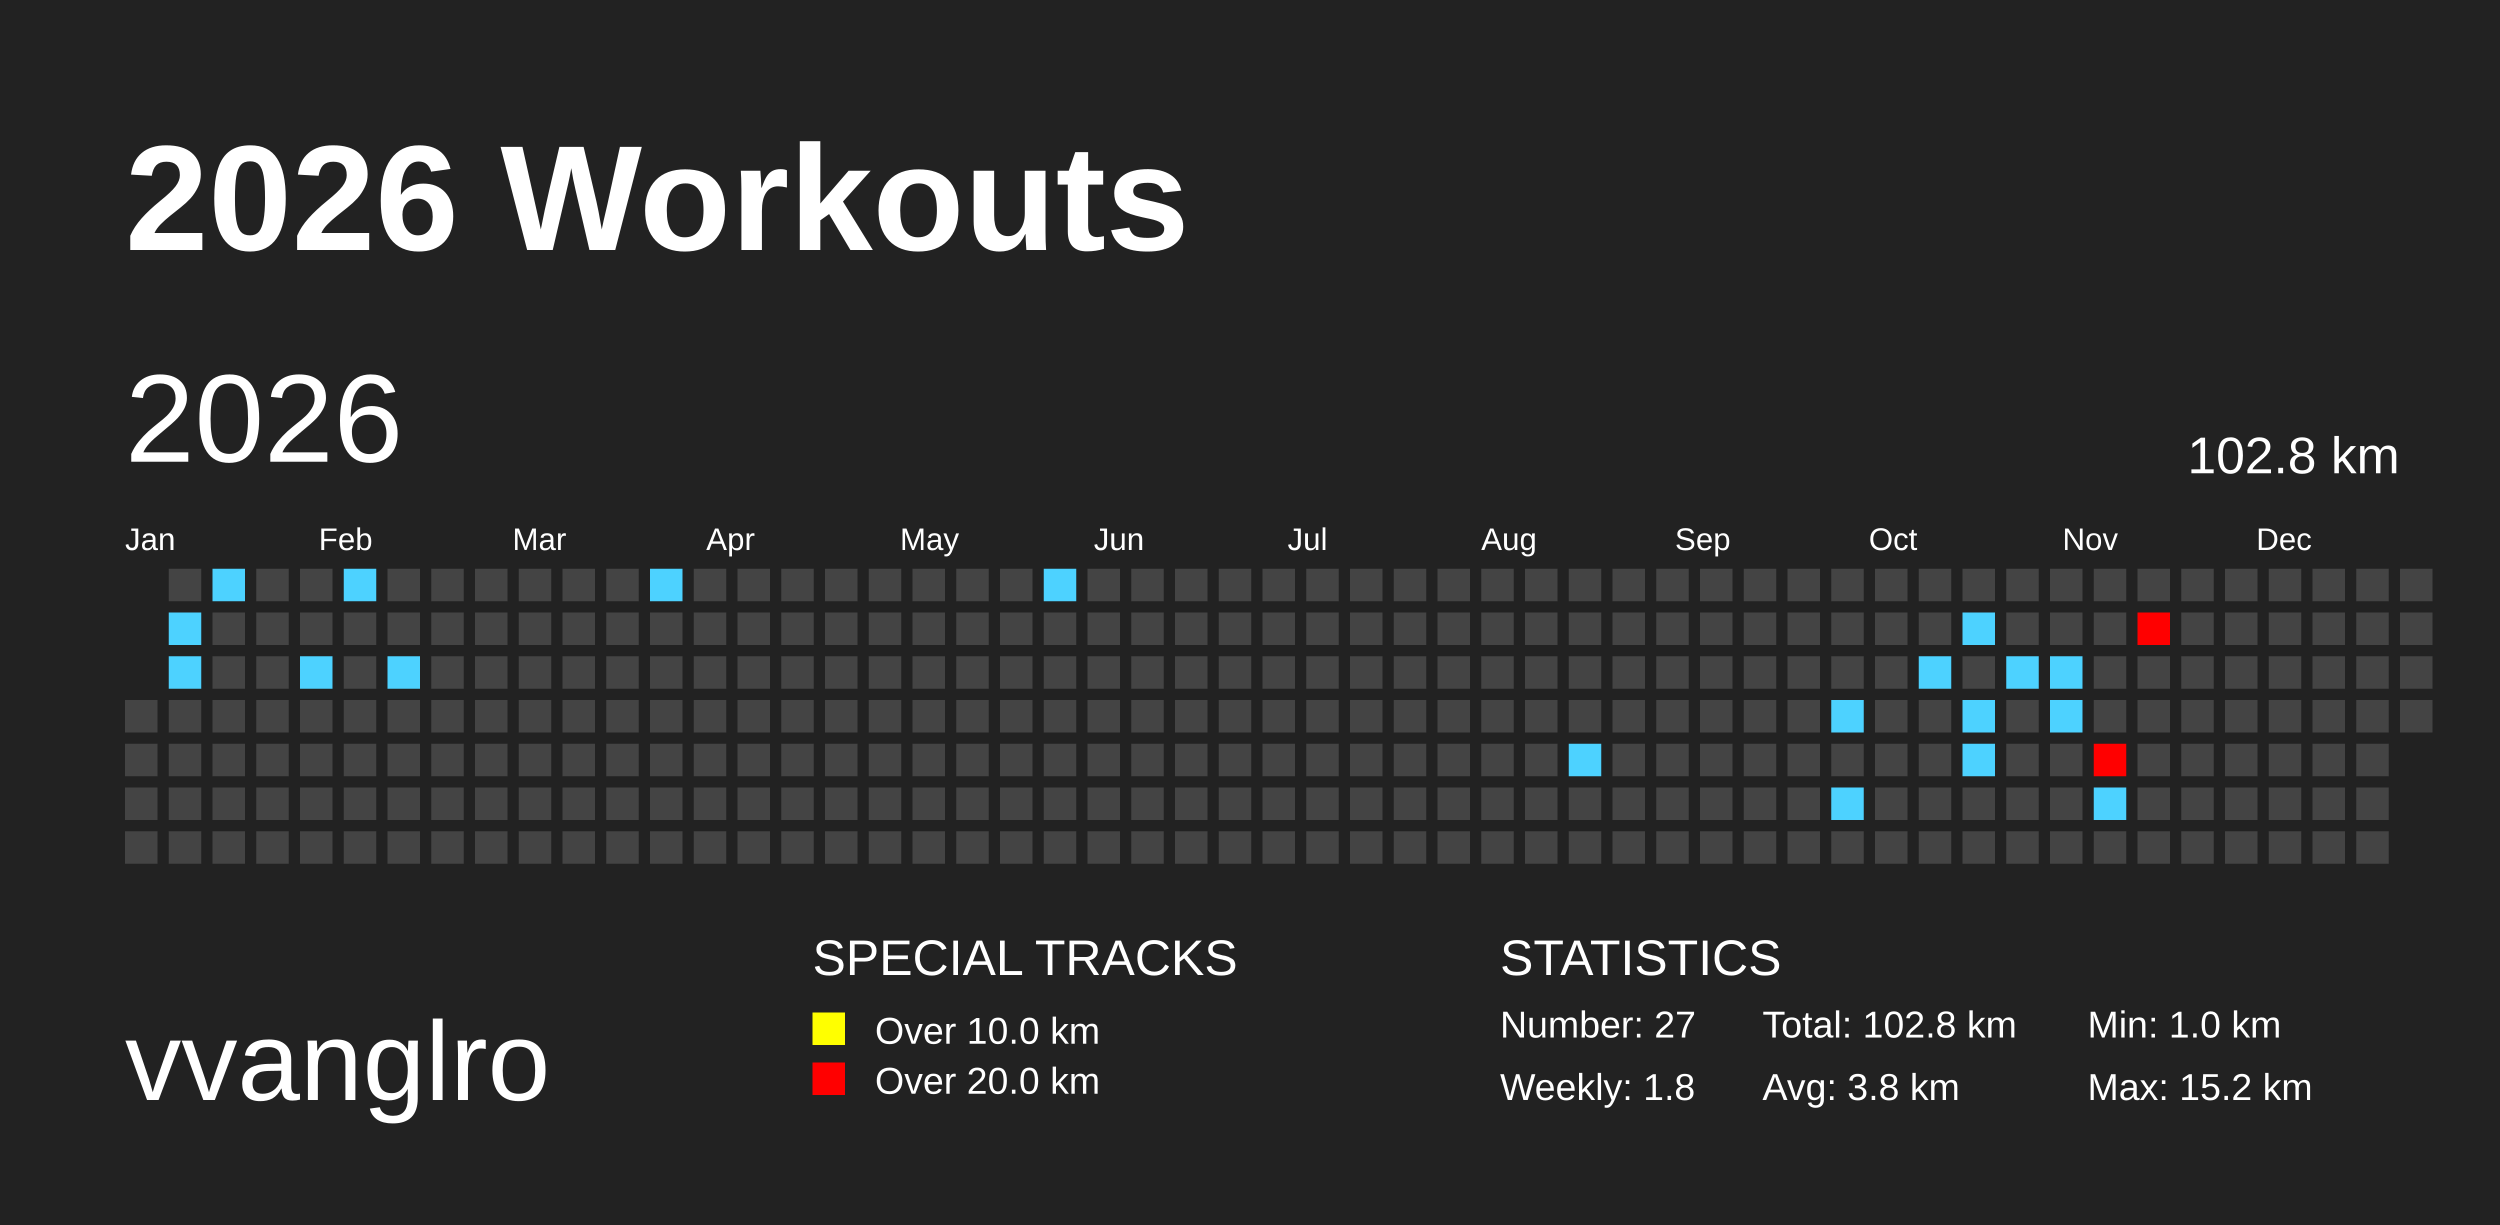
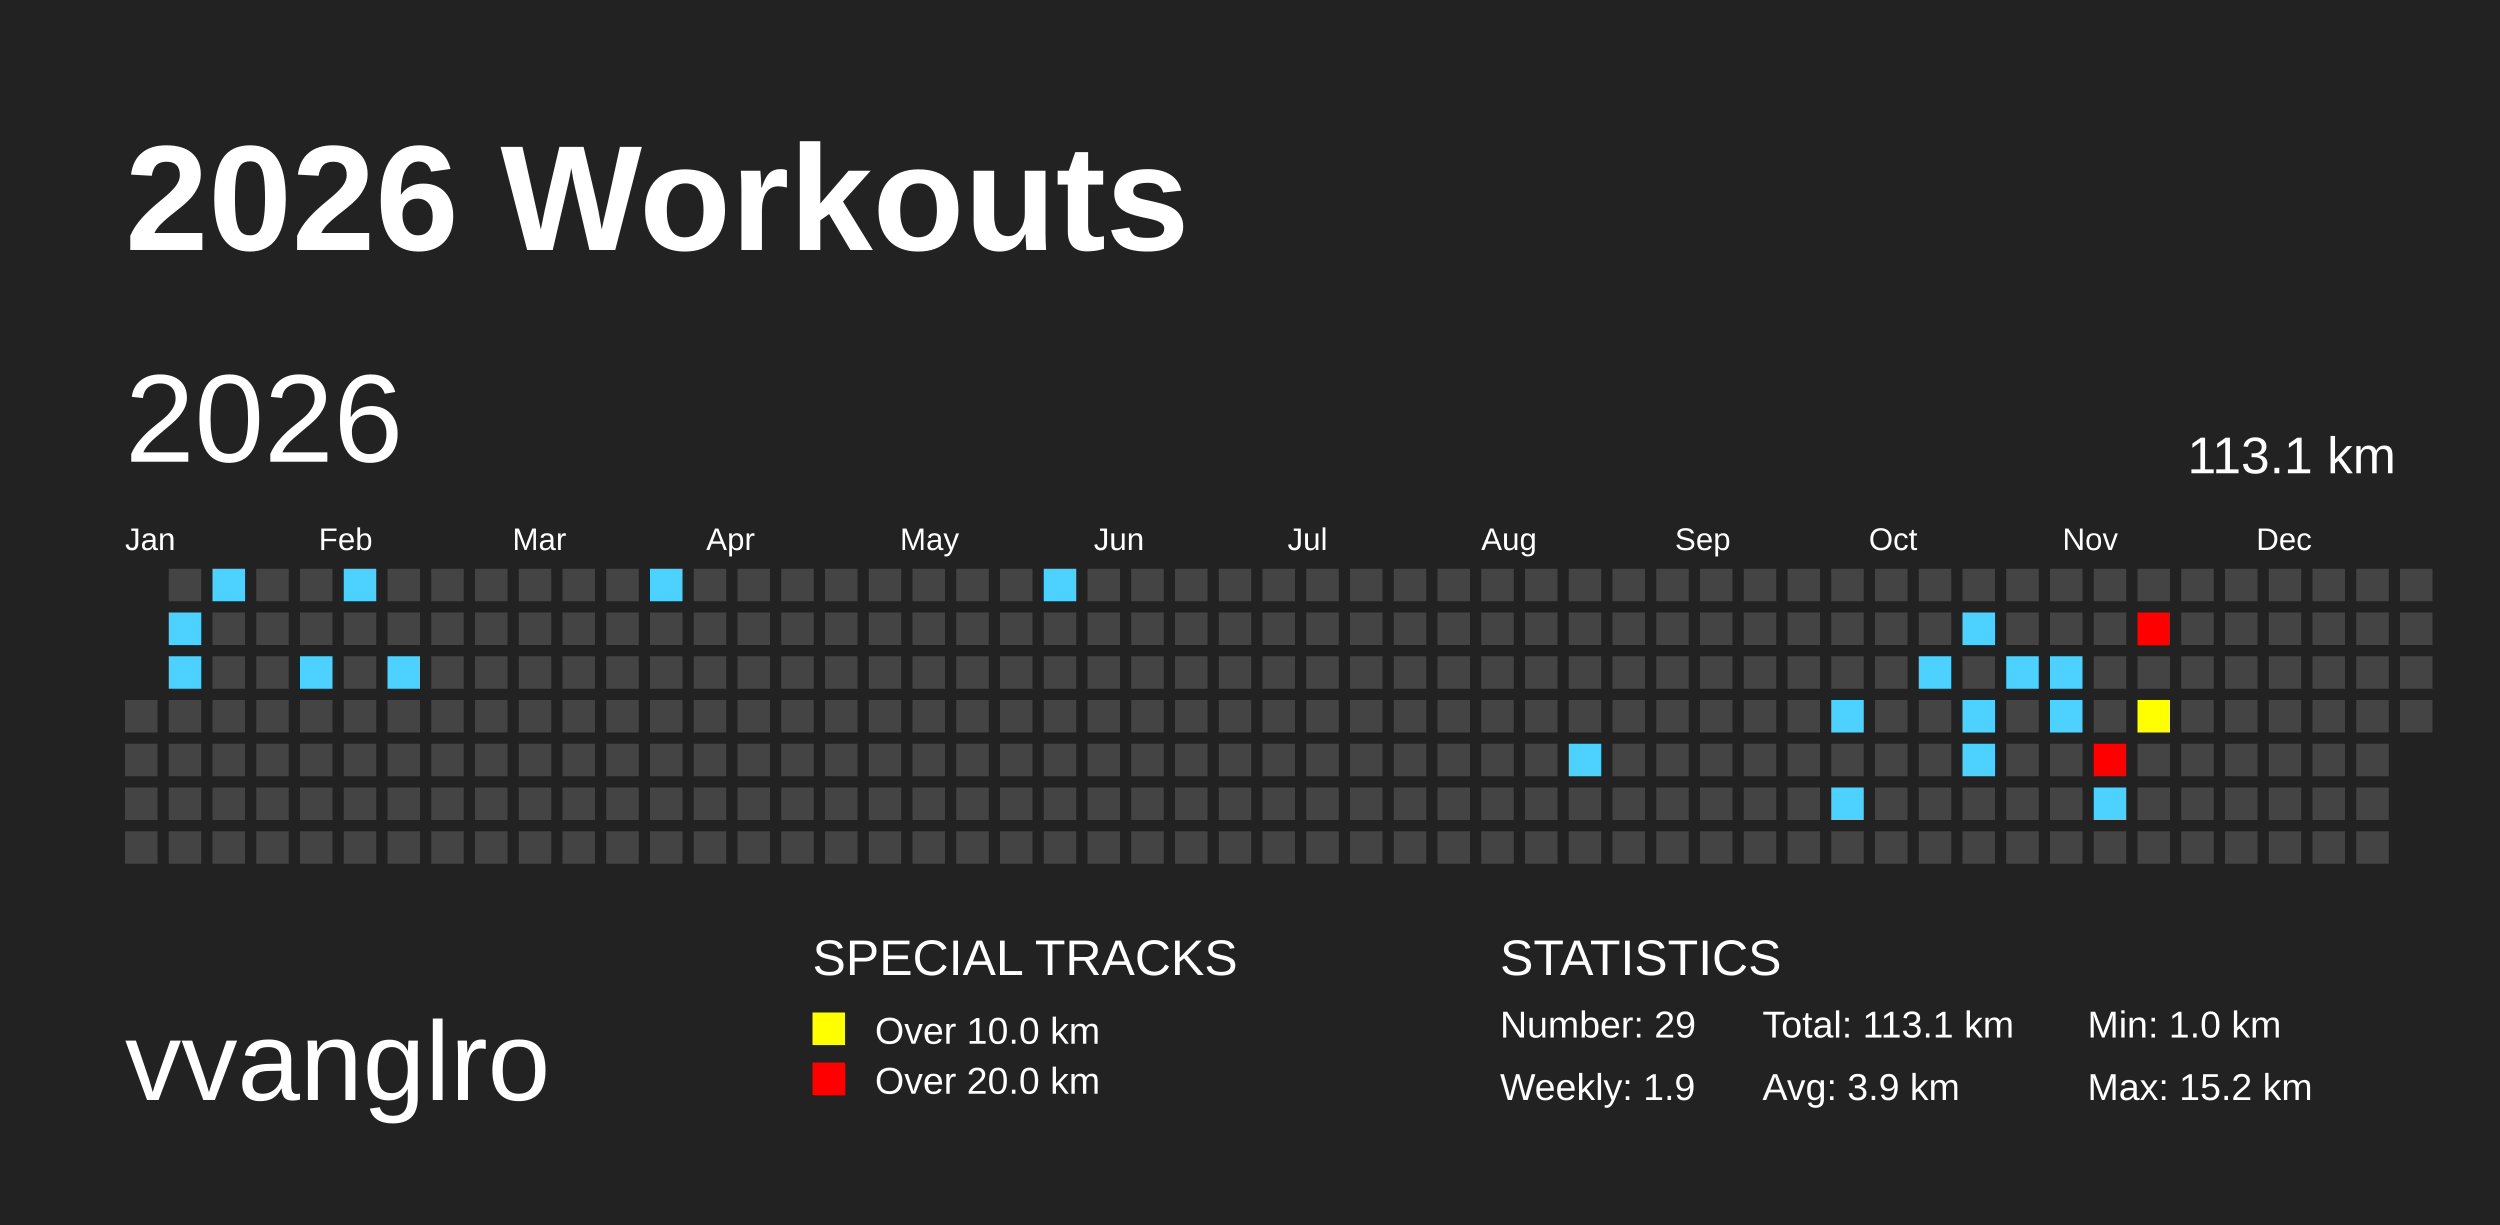
<svg xmlns="http://www.w3.org/2000/svg" baseProfile="full" height="98mm" version="1.1" viewBox="0,0,200,98" width="200mm">
  <defs>
    <pattern height="2" id="indoor-stripe" patternUnits="userSpaceOnUse" width="2">
      <line stroke="white" stroke-opacity="0.45" stroke-width="0.5" x1="0" x2="2" y1="2" y2="0" />
    </pattern>
  </defs>
  <rect fill="#222222" height="98" width="200" x="0" y="0" />
  <text fill="#FFFFFF" style="font-size:12px; font-family:Arial; font-weight:bold;" x="10" y="20">2026 Workouts</text>
  <text fill="#FFFFFF" style="font-size:9px; font-family:Arial" x="10" y="88">vvanglro</text>
  <text fill="#FFFFFF" style="font-size:4px; font-family:Arial" x="65" y="78">SPECIAL TRACKS</text>
  <rect fill="yellow" height="2.6" width="2.6" x="65" y="81" />
  <text fill="#FFFFFF" style="font-size:3px; font-family:Arial" x="70" y="83.5">Over 10.0 km</text>
  <rect fill="red" height="2.6" width="2.6" x="65" y="85" />
  <text fill="#FFFFFF" style="font-size:3px; font-family:Arial" x="70" y="87.5">Over 20.0 km</text>
  <text fill="#FFFFFF" style="font-size:4px; font-family:Arial" x="120" y="78">STATISTICS</text>
-   <text fill="#FFFFFF" style="font-size:3px; font-family:Arial" x="120" y="83">Number: 27</text>
-   <text fill="#FFFFFF" style="font-size:3px; font-family:Arial" x="120" y="88">Weekly: 1.8</text>
-   <text fill="#FFFFFF" style="font-size:3px; font-family:Arial" x="141" y="83">Total: 102.8 km</text>
-   <text fill="#FFFFFF" style="font-size:3px; font-family:Arial" x="141" y="88">Avg: 3.8 km</text>
+   <text fill="#FFFFFF" style="font-size:3px; font-family:Arial" x="120" y="83">Number: 29</text>
+   <text fill="#FFFFFF" style="font-size:3px; font-family:Arial" x="120" y="88">Weekly: 1.9</text>
+   <text fill="#FFFFFF" style="font-size:3px; font-family:Arial" x="141" y="83">Total: 113.1 km</text>
+   <text fill="#FFFFFF" style="font-size:3px; font-family:Arial" x="141" y="88">Avg: 3.9 km</text>
  <text fill="#FFFFFF" style="font-size:3px; font-family:Arial" x="167" y="83">Min: 1.0 km</text>
  <text fill="#FFFFFF" style="font-size:3px; font-family:Arial" x="167" y="88">Max: 15.2 km</text>
  <text dominant-baseline="hanging" fill="#FFFFFF" style="font-size:10.0px; font-family:Arial;" x="10" y="30">2026</text>
-   <text dominant-baseline="hanging" fill="#FFFFFF" style="font-size:4.125px; font-family:Arial;" x="175" y="35">102.8 km</text>
+   <text dominant-baseline="hanging" fill="#FFFFFF" style="font-size:4.125px; font-family:Arial;" x="175" y="35">113.1 km</text>
  <text fill="#FFFFFF" style="font-size:2.5px; font-family:Arial" x="10.0" y="44">Jan</text>
  <text fill="#FFFFFF" style="font-size:2.5px; font-family:Arial" x="25.5" y="44">Feb</text>
  <text fill="#FFFFFF" style="font-size:2.5px; font-family:Arial" x="41.0" y="44">Mar</text>
  <text fill="#FFFFFF" style="font-size:2.5px; font-family:Arial" x="56.5" y="44">Apr</text>
  <text fill="#FFFFFF" style="font-size:2.5px; font-family:Arial" x="72.0" y="44">May</text>
  <text fill="#FFFFFF" style="font-size:2.5px; font-family:Arial" x="87.5" y="44">Jun</text>
  <text fill="#FFFFFF" style="font-size:2.5px; font-family:Arial" x="103.0" y="44">Jul</text>
  <text fill="#FFFFFF" style="font-size:2.5px; font-family:Arial" x="118.5" y="44">Aug</text>
  <text fill="#FFFFFF" style="font-size:2.5px; font-family:Arial" x="134.0" y="44">Sep</text>
  <text fill="#FFFFFF" style="font-size:2.5px; font-family:Arial" x="149.5" y="44">Oct</text>
  <text fill="#FFFFFF" style="font-size:2.5px; font-family:Arial" x="165.0" y="44">Nov</text>
  <text fill="#FFFFFF" style="font-size:2.5px; font-family:Arial" x="180.5" y="44">Dec</text>
  <rect fill="#444444" height="2.6" width="2.6" x="10.0" y="56.0" />
  <rect fill="#444444" height="2.6" width="2.6" x="10.0" y="59.5" />
  <rect fill="#444444" height="2.6" width="2.6" x="10.0" y="63.0" />
  <rect fill="#444444" height="2.6" width="2.6" x="10.0" y="66.5" />
  <rect fill="#444444" height="2.6" width="2.6" x="13.5" y="45.5" />
  <rect fill="#4DD2FF" height="2.6" width="2.6" x="13.5" y="49.0" />
  <rect fill="#4DD2FF" height="2.6" width="2.6" x="13.5" y="52.5" />
  <rect fill="#444444" height="2.6" width="2.6" x="13.5" y="56.0" />
  <rect fill="#444444" height="2.6" width="2.6" x="13.5" y="59.5" />
  <rect fill="#444444" height="2.6" width="2.6" x="13.5" y="63.0" />
  <rect fill="#444444" height="2.6" width="2.6" x="13.5" y="66.5" />
  <rect fill="#4DD2FF" height="2.6" width="2.6" x="17.0" y="45.5" />
  <rect fill="#444444" height="2.6" width="2.6" x="17.0" y="49.0" />
  <rect fill="#444444" height="2.6" width="2.6" x="17.0" y="52.5" />
  <rect fill="#444444" height="2.6" width="2.6" x="17.0" y="56.0" />
  <rect fill="#444444" height="2.6" width="2.6" x="17.0" y="59.5" />
  <rect fill="#444444" height="2.6" width="2.6" x="17.0" y="63.0" />
  <rect fill="#444444" height="2.6" width="2.6" x="17.0" y="66.5" />
  <rect fill="#444444" height="2.6" width="2.6" x="20.5" y="45.5" />
  <rect fill="#444444" height="2.6" width="2.6" x="20.5" y="49.0" />
  <rect fill="#444444" height="2.6" width="2.6" x="20.5" y="52.5" />
  <rect fill="#444444" height="2.6" width="2.6" x="20.5" y="56.0" />
  <rect fill="#444444" height="2.6" width="2.6" x="20.5" y="59.5" />
  <rect fill="#444444" height="2.6" width="2.6" x="20.5" y="63.0" />
  <rect fill="#444444" height="2.6" width="2.6" x="20.5" y="66.5" />
  <rect fill="#444444" height="2.6" width="2.6" x="24.0" y="45.5" />
  <rect fill="#444444" height="2.6" width="2.6" x="24.0" y="49.0" />
  <rect fill="#4DD2FF" height="2.6" width="2.6" x="24.0" y="52.5" />
  <rect fill="#444444" height="2.6" width="2.6" x="24.0" y="56.0" />
  <rect fill="#444444" height="2.6" width="2.6" x="24.0" y="59.5" />
  <rect fill="#444444" height="2.6" width="2.6" x="24.0" y="63.0" />
  <rect fill="#444444" height="2.6" width="2.6" x="24.0" y="66.5" />
  <rect fill="#4DD2FF" height="2.6" width="2.6" x="27.5" y="45.5" />
  <rect fill="#444444" height="2.6" width="2.6" x="27.5" y="49.0" />
  <rect fill="#444444" height="2.6" width="2.6" x="27.5" y="52.5" />
  <rect fill="#444444" height="2.6" width="2.6" x="27.5" y="56.0" />
  <rect fill="#444444" height="2.6" width="2.6" x="27.5" y="59.5" />
  <rect fill="#444444" height="2.6" width="2.6" x="27.5" y="63.0" />
  <rect fill="#444444" height="2.6" width="2.6" x="27.5" y="66.5" />
  <rect fill="#444444" height="2.6" width="2.6" x="31.0" y="45.5" />
  <rect fill="#444444" height="2.6" width="2.6" x="31.0" y="49.0" />
  <rect fill="#4DD2FF" height="2.6" width="2.6" x="31.0" y="52.5" />
  <rect fill="#444444" height="2.6" width="2.6" x="31.0" y="56.0" />
  <rect fill="#444444" height="2.6" width="2.6" x="31.0" y="59.5" />
  <rect fill="#444444" height="2.6" width="2.6" x="31.0" y="63.0" />
  <rect fill="#444444" height="2.6" width="2.6" x="31.0" y="66.5" />
  <rect fill="#444444" height="2.6" width="2.6" x="34.5" y="45.5" />
  <rect fill="#444444" height="2.6" width="2.6" x="34.5" y="49.0" />
  <rect fill="#444444" height="2.6" width="2.6" x="34.5" y="52.5" />
  <rect fill="#444444" height="2.6" width="2.6" x="34.5" y="56.0" />
  <rect fill="#444444" height="2.6" width="2.6" x="34.5" y="59.5" />
  <rect fill="#444444" height="2.6" width="2.6" x="34.5" y="63.0" />
  <rect fill="#444444" height="2.6" width="2.6" x="34.5" y="66.5" />
  <rect fill="#444444" height="2.6" width="2.6" x="38.0" y="45.5" />
  <rect fill="#444444" height="2.6" width="2.6" x="38.0" y="49.0" />
  <rect fill="#444444" height="2.6" width="2.6" x="38.0" y="52.5" />
  <rect fill="#444444" height="2.6" width="2.6" x="38.0" y="56.0" />
  <rect fill="#444444" height="2.6" width="2.6" x="38.0" y="59.5" />
  <rect fill="#444444" height="2.6" width="2.6" x="38.0" y="63.0" />
  <rect fill="#444444" height="2.6" width="2.6" x="38.0" y="66.5" />
  <rect fill="#444444" height="2.6" width="2.6" x="41.5" y="45.5" />
  <rect fill="#444444" height="2.6" width="2.6" x="41.5" y="49.0" />
  <rect fill="#444444" height="2.6" width="2.6" x="41.5" y="52.5" />
  <rect fill="#444444" height="2.6" width="2.6" x="41.5" y="56.0" />
  <rect fill="#444444" height="2.6" width="2.6" x="41.5" y="59.5" />
  <rect fill="#444444" height="2.6" width="2.6" x="41.5" y="63.0" />
  <rect fill="#444444" height="2.6" width="2.6" x="41.5" y="66.5" />
  <rect fill="#444444" height="2.6" width="2.6" x="45.0" y="45.5" />
  <rect fill="#444444" height="2.6" width="2.6" x="45.0" y="49.0" />
  <rect fill="#444444" height="2.6" width="2.6" x="45.0" y="52.5" />
  <rect fill="#444444" height="2.6" width="2.6" x="45.0" y="56.0" />
  <rect fill="#444444" height="2.6" width="2.6" x="45.0" y="59.5" />
  <rect fill="#444444" height="2.6" width="2.6" x="45.0" y="63.0" />
  <rect fill="#444444" height="2.6" width="2.6" x="45.0" y="66.5" />
  <rect fill="#444444" height="2.6" width="2.6" x="48.5" y="45.5" />
  <rect fill="#444444" height="2.6" width="2.6" x="48.5" y="49.0" />
  <rect fill="#444444" height="2.6" width="2.6" x="48.5" y="52.5" />
  <rect fill="#444444" height="2.6" width="2.6" x="48.5" y="56.0" />
  <rect fill="#444444" height="2.6" width="2.6" x="48.5" y="59.5" />
  <rect fill="#444444" height="2.6" width="2.6" x="48.5" y="63.0" />
  <rect fill="#444444" height="2.6" width="2.6" x="48.5" y="66.5" />
  <rect fill="#4DD2FF" height="2.6" width="2.6" x="52.0" y="45.5" />
  <rect fill="#444444" height="2.6" width="2.6" x="52.0" y="49.0" />
  <rect fill="#444444" height="2.6" width="2.6" x="52.0" y="52.5" />
  <rect fill="#444444" height="2.6" width="2.6" x="52.0" y="56.0" />
  <rect fill="#444444" height="2.6" width="2.6" x="52.0" y="59.5" />
  <rect fill="#444444" height="2.6" width="2.6" x="52.0" y="63.0" />
  <rect fill="#444444" height="2.6" width="2.6" x="52.0" y="66.5" />
  <rect fill="#444444" height="2.6" width="2.6" x="55.5" y="45.5" />
  <rect fill="#444444" height="2.6" width="2.6" x="55.5" y="49.0" />
  <rect fill="#444444" height="2.6" width="2.6" x="55.5" y="52.5" />
  <rect fill="#444444" height="2.6" width="2.6" x="55.5" y="56.0" />
  <rect fill="#444444" height="2.6" width="2.6" x="55.5" y="59.5" />
  <rect fill="#444444" height="2.6" width="2.6" x="55.5" y="63.0" />
  <rect fill="#444444" height="2.6" width="2.6" x="55.5" y="66.5" />
  <rect fill="#444444" height="2.6" width="2.6" x="59.0" y="45.5" />
  <rect fill="#444444" height="2.6" width="2.6" x="59.0" y="49.0" />
  <rect fill="#444444" height="2.6" width="2.6" x="59.0" y="52.5" />
  <rect fill="#444444" height="2.6" width="2.6" x="59.0" y="56.0" />
  <rect fill="#444444" height="2.6" width="2.6" x="59.0" y="59.5" />
  <rect fill="#444444" height="2.6" width="2.6" x="59.0" y="63.0" />
  <rect fill="#444444" height="2.6" width="2.6" x="59.0" y="66.5" />
  <rect fill="#444444" height="2.6" width="2.6" x="62.5" y="45.5" />
  <rect fill="#444444" height="2.6" width="2.6" x="62.5" y="49.0" />
  <rect fill="#444444" height="2.6" width="2.6" x="62.5" y="52.5" />
  <rect fill="#444444" height="2.6" width="2.6" x="62.5" y="56.0" />
  <rect fill="#444444" height="2.6" width="2.6" x="62.5" y="59.5" />
  <rect fill="#444444" height="2.6" width="2.6" x="62.5" y="63.0" />
  <rect fill="#444444" height="2.6" width="2.6" x="62.5" y="66.5" />
  <rect fill="#444444" height="2.6" width="2.6" x="66.0" y="45.5" />
  <rect fill="#444444" height="2.6" width="2.6" x="66.0" y="49.0" />
  <rect fill="#444444" height="2.6" width="2.6" x="66.0" y="52.5" />
  <rect fill="#444444" height="2.6" width="2.6" x="66.0" y="56.0" />
  <rect fill="#444444" height="2.6" width="2.6" x="66.0" y="59.5" />
  <rect fill="#444444" height="2.6" width="2.6" x="66.0" y="63.0" />
  <rect fill="#444444" height="2.6" width="2.6" x="66.0" y="66.5" />
  <rect fill="#444444" height="2.6" width="2.6" x="69.5" y="45.5" />
  <rect fill="#444444" height="2.6" width="2.6" x="69.5" y="49.0" />
  <rect fill="#444444" height="2.6" width="2.6" x="69.5" y="52.5" />
  <rect fill="#444444" height="2.6" width="2.6" x="69.5" y="56.0" />
  <rect fill="#444444" height="2.6" width="2.6" x="69.5" y="59.5" />
  <rect fill="#444444" height="2.6" width="2.6" x="69.5" y="63.0" />
  <rect fill="#444444" height="2.6" width="2.6" x="69.5" y="66.5" />
  <rect fill="#444444" height="2.6" width="2.6" x="73.0" y="45.5" />
  <rect fill="#444444" height="2.6" width="2.6" x="73.0" y="49.0" />
  <rect fill="#444444" height="2.6" width="2.6" x="73.0" y="52.5" />
  <rect fill="#444444" height="2.6" width="2.6" x="73.0" y="56.0" />
  <rect fill="#444444" height="2.6" width="2.6" x="73.0" y="59.5" />
  <rect fill="#444444" height="2.6" width="2.6" x="73.0" y="63.0" />
  <rect fill="#444444" height="2.6" width="2.6" x="73.0" y="66.5" />
  <rect fill="#444444" height="2.6" width="2.6" x="76.5" y="45.5" />
  <rect fill="#444444" height="2.6" width="2.6" x="76.5" y="49.0" />
  <rect fill="#444444" height="2.6" width="2.6" x="76.5" y="52.5" />
  <rect fill="#444444" height="2.6" width="2.6" x="76.5" y="56.0" />
  <rect fill="#444444" height="2.6" width="2.6" x="76.5" y="59.5" />
  <rect fill="#444444" height="2.6" width="2.6" x="76.5" y="63.0" />
  <rect fill="#444444" height="2.6" width="2.6" x="76.5" y="66.5" />
  <rect fill="#444444" height="2.6" width="2.6" x="80.0" y="45.5" />
  <rect fill="#444444" height="2.6" width="2.6" x="80.0" y="49.0" />
  <rect fill="#444444" height="2.6" width="2.6" x="80.0" y="52.5" />
  <rect fill="#444444" height="2.6" width="2.6" x="80.0" y="56.0" />
  <rect fill="#444444" height="2.6" width="2.6" x="80.0" y="59.5" />
  <rect fill="#444444" height="2.6" width="2.6" x="80.0" y="63.0" />
  <rect fill="#444444" height="2.6" width="2.6" x="80.0" y="66.5" />
  <rect fill="#4DD2FF" height="2.6" width="2.6" x="83.5" y="45.5" />
  <rect fill="#444444" height="2.6" width="2.6" x="83.5" y="49.0" />
  <rect fill="#444444" height="2.6" width="2.6" x="83.5" y="52.5" />
  <rect fill="#444444" height="2.6" width="2.6" x="83.5" y="56.0" />
  <rect fill="#444444" height="2.6" width="2.6" x="83.5" y="59.5" />
  <rect fill="#444444" height="2.6" width="2.6" x="83.5" y="63.0" />
  <rect fill="#444444" height="2.6" width="2.6" x="83.5" y="66.5" />
  <rect fill="#444444" height="2.6" width="2.6" x="87.0" y="45.5" />
  <rect fill="#444444" height="2.6" width="2.6" x="87.0" y="49.0" />
  <rect fill="#444444" height="2.6" width="2.6" x="87.0" y="52.5" />
  <rect fill="#444444" height="2.6" width="2.6" x="87.0" y="56.0" />
  <rect fill="#444444" height="2.6" width="2.6" x="87.0" y="59.5" />
  <rect fill="#444444" height="2.6" width="2.6" x="87.0" y="63.0" />
  <rect fill="#444444" height="2.6" width="2.6" x="87.0" y="66.5" />
  <rect fill="#444444" height="2.6" width="2.6" x="90.5" y="45.5" />
  <rect fill="#444444" height="2.6" width="2.6" x="90.5" y="49.0" />
  <rect fill="#444444" height="2.6" width="2.6" x="90.5" y="52.5" />
  <rect fill="#444444" height="2.6" width="2.6" x="90.5" y="56.0" />
  <rect fill="#444444" height="2.6" width="2.6" x="90.5" y="59.5" />
  <rect fill="#444444" height="2.6" width="2.6" x="90.5" y="63.0" />
  <rect fill="#444444" height="2.6" width="2.6" x="90.5" y="66.5" />
  <rect fill="#444444" height="2.6" width="2.6" x="94.0" y="45.5" />
  <rect fill="#444444" height="2.6" width="2.6" x="94.0" y="49.0" />
  <rect fill="#444444" height="2.6" width="2.6" x="94.0" y="52.5" />
  <rect fill="#444444" height="2.6" width="2.6" x="94.0" y="56.0" />
  <rect fill="#444444" height="2.6" width="2.6" x="94.0" y="59.5" />
  <rect fill="#444444" height="2.6" width="2.6" x="94.0" y="63.0" />
  <rect fill="#444444" height="2.6" width="2.6" x="94.0" y="66.5" />
  <rect fill="#444444" height="2.6" width="2.6" x="97.5" y="45.5" />
  <rect fill="#444444" height="2.6" width="2.6" x="97.5" y="49.0" />
  <rect fill="#444444" height="2.6" width="2.6" x="97.5" y="52.5" />
  <rect fill="#444444" height="2.6" width="2.6" x="97.5" y="56.0" />
  <rect fill="#444444" height="2.6" width="2.6" x="97.5" y="59.5" />
  <rect fill="#444444" height="2.6" width="2.6" x="97.5" y="63.0" />
  <rect fill="#444444" height="2.6" width="2.6" x="97.5" y="66.5" />
  <rect fill="#444444" height="2.6" width="2.6" x="101.0" y="45.5" />
  <rect fill="#444444" height="2.6" width="2.6" x="101.0" y="49.0" />
  <rect fill="#444444" height="2.6" width="2.6" x="101.0" y="52.5" />
  <rect fill="#444444" height="2.6" width="2.6" x="101.0" y="56.0" />
  <rect fill="#444444" height="2.6" width="2.6" x="101.0" y="59.5" />
  <rect fill="#444444" height="2.6" width="2.6" x="101.0" y="63.0" />
  <rect fill="#444444" height="2.6" width="2.6" x="101.0" y="66.5" />
  <rect fill="#444444" height="2.6" width="2.6" x="104.5" y="45.5" />
  <rect fill="#444444" height="2.6" width="2.6" x="104.5" y="49.0" />
  <rect fill="#444444" height="2.6" width="2.6" x="104.5" y="52.5" />
  <rect fill="#444444" height="2.6" width="2.6" x="104.5" y="56.0" />
  <rect fill="#444444" height="2.6" width="2.6" x="104.5" y="59.5" />
  <rect fill="#444444" height="2.6" width="2.6" x="104.5" y="63.0" />
  <rect fill="#444444" height="2.6" width="2.6" x="104.5" y="66.5" />
  <rect fill="#444444" height="2.6" width="2.6" x="108.0" y="45.5" />
  <rect fill="#444444" height="2.6" width="2.6" x="108.0" y="49.0" />
  <rect fill="#444444" height="2.6" width="2.6" x="108.0" y="52.5" />
  <rect fill="#444444" height="2.6" width="2.6" x="108.0" y="56.0" />
  <rect fill="#444444" height="2.6" width="2.6" x="108.0" y="59.5" />
  <rect fill="#444444" height="2.6" width="2.6" x="108.0" y="63.0" />
  <rect fill="#444444" height="2.6" width="2.6" x="108.0" y="66.5" />
  <rect fill="#444444" height="2.6" width="2.6" x="111.5" y="45.5" />
  <rect fill="#444444" height="2.6" width="2.6" x="111.5" y="49.0" />
  <rect fill="#444444" height="2.6" width="2.6" x="111.5" y="52.5" />
  <rect fill="#444444" height="2.6" width="2.6" x="111.5" y="56.0" />
  <rect fill="#444444" height="2.6" width="2.6" x="111.5" y="59.5" />
  <rect fill="#444444" height="2.6" width="2.6" x="111.5" y="63.0" />
  <rect fill="#444444" height="2.6" width="2.6" x="111.5" y="66.5" />
  <rect fill="#444444" height="2.6" width="2.6" x="115.0" y="45.5" />
  <rect fill="#444444" height="2.6" width="2.6" x="115.0" y="49.0" />
  <rect fill="#444444" height="2.6" width="2.6" x="115.0" y="52.5" />
  <rect fill="#444444" height="2.6" width="2.6" x="115.0" y="56.0" />
  <rect fill="#444444" height="2.6" width="2.6" x="115.0" y="59.5" />
  <rect fill="#444444" height="2.6" width="2.6" x="115.0" y="63.0" />
  <rect fill="#444444" height="2.6" width="2.6" x="115.0" y="66.5" />
  <rect fill="#444444" height="2.6" width="2.6" x="118.5" y="45.5" />
  <rect fill="#444444" height="2.6" width="2.6" x="118.5" y="49.0" />
  <rect fill="#444444" height="2.6" width="2.6" x="118.5" y="52.5" />
  <rect fill="#444444" height="2.6" width="2.6" x="118.5" y="56.0" />
  <rect fill="#444444" height="2.6" width="2.6" x="118.5" y="59.5" />
  <rect fill="#444444" height="2.6" width="2.6" x="118.5" y="63.0" />
  <rect fill="#444444" height="2.6" width="2.6" x="118.5" y="66.5" />
  <rect fill="#444444" height="2.6" width="2.6" x="122.0" y="45.5" />
  <rect fill="#444444" height="2.6" width="2.6" x="122.0" y="49.0" />
  <rect fill="#444444" height="2.6" width="2.6" x="122.0" y="52.5" />
  <rect fill="#444444" height="2.6" width="2.6" x="122.0" y="56.0" />
  <rect fill="#444444" height="2.6" width="2.6" x="122.0" y="59.5" />
  <rect fill="#444444" height="2.6" width="2.6" x="122.0" y="63.0" />
  <rect fill="#444444" height="2.6" width="2.6" x="122.0" y="66.5" />
  <rect fill="#444444" height="2.6" width="2.6" x="125.5" y="45.5" />
  <rect fill="#444444" height="2.6" width="2.6" x="125.5" y="49.0" />
  <rect fill="#444444" height="2.6" width="2.6" x="125.5" y="52.5" />
  <rect fill="#444444" height="2.6" width="2.6" x="125.5" y="56.0" />
  <rect fill="#4DD2FF" height="2.6" width="2.6" x="125.5" y="59.5" />
  <rect fill="#444444" height="2.6" width="2.6" x="125.5" y="63.0" />
  <rect fill="#444444" height="2.6" width="2.6" x="125.5" y="66.5" />
  <rect fill="#444444" height="2.6" width="2.6" x="129.0" y="45.5" />
  <rect fill="#444444" height="2.6" width="2.6" x="129.0" y="49.0" />
  <rect fill="#444444" height="2.6" width="2.6" x="129.0" y="52.5" />
  <rect fill="#444444" height="2.6" width="2.6" x="129.0" y="56.0" />
  <rect fill="#444444" height="2.6" width="2.6" x="129.0" y="59.5" />
  <rect fill="#444444" height="2.6" width="2.6" x="129.0" y="63.0" />
  <rect fill="#444444" height="2.6" width="2.6" x="129.0" y="66.5" />
  <rect fill="#444444" height="2.6" width="2.6" x="132.5" y="45.5" />
  <rect fill="#444444" height="2.6" width="2.6" x="132.5" y="49.0" />
  <rect fill="#444444" height="2.6" width="2.6" x="132.5" y="52.5" />
  <rect fill="#444444" height="2.6" width="2.6" x="132.5" y="56.0" />
  <rect fill="#444444" height="2.6" width="2.6" x="132.5" y="59.5" />
  <rect fill="#444444" height="2.6" width="2.6" x="132.5" y="63.0" />
  <rect fill="#444444" height="2.6" width="2.6" x="132.5" y="66.5" />
  <rect fill="#444444" height="2.6" width="2.6" x="136.0" y="45.5" />
  <rect fill="#444444" height="2.6" width="2.6" x="136.0" y="49.0" />
  <rect fill="#444444" height="2.6" width="2.6" x="136.0" y="52.5" />
  <rect fill="#444444" height="2.6" width="2.6" x="136.0" y="56.0" />
  <rect fill="#444444" height="2.6" width="2.6" x="136.0" y="59.5" />
  <rect fill="#444444" height="2.6" width="2.6" x="136.0" y="63.0" />
  <rect fill="#444444" height="2.6" width="2.6" x="136.0" y="66.5" />
  <rect fill="#444444" height="2.6" width="2.6" x="139.5" y="45.5" />
  <rect fill="#444444" height="2.6" width="2.6" x="139.5" y="49.0" />
  <rect fill="#444444" height="2.6" width="2.6" x="139.5" y="52.5" />
  <rect fill="#444444" height="2.6" width="2.6" x="139.5" y="56.0" />
  <rect fill="#444444" height="2.6" width="2.6" x="139.5" y="59.5" />
  <rect fill="#444444" height="2.6" width="2.6" x="139.5" y="63.0" />
  <rect fill="#444444" height="2.6" width="2.6" x="139.5" y="66.5" />
  <rect fill="#444444" height="2.6" width="2.6" x="143.0" y="45.5" />
  <rect fill="#444444" height="2.6" width="2.6" x="143.0" y="49.0" />
  <rect fill="#444444" height="2.6" width="2.6" x="143.0" y="52.5" />
  <rect fill="#444444" height="2.6" width="2.6" x="143.0" y="56.0" />
  <rect fill="#444444" height="2.6" width="2.6" x="143.0" y="59.5" />
  <rect fill="#444444" height="2.6" width="2.6" x="143.0" y="63.0" />
  <rect fill="#444444" height="2.6" width="2.6" x="143.0" y="66.5" />
  <rect fill="#444444" height="2.6" width="2.6" x="146.5" y="45.5" />
  <rect fill="#444444" height="2.6" width="2.6" x="146.5" y="49.0" />
  <rect fill="#444444" height="2.6" width="2.6" x="146.5" y="52.5" />
  <rect fill="#4DD2FF" height="2.6" width="2.6" x="146.5" y="56.0" />
  <rect fill="#444444" height="2.6" width="2.6" x="146.5" y="59.5" />
  <rect fill="#4DD2FF" height="2.6" width="2.6" x="146.5" y="63.0" />
  <rect fill="#444444" height="2.6" width="2.6" x="146.5" y="66.5" />
  <rect fill="#444444" height="2.6" width="2.6" x="150.0" y="45.5" />
  <rect fill="#444444" height="2.6" width="2.6" x="150.0" y="49.0" />
  <rect fill="#444444" height="2.6" width="2.6" x="150.0" y="52.5" />
  <rect fill="#444444" height="2.6" width="2.6" x="150.0" y="56.0" />
  <rect fill="#444444" height="2.6" width="2.6" x="150.0" y="59.5" />
  <rect fill="#444444" height="2.6" width="2.6" x="150.0" y="63.0" />
  <rect fill="#444444" height="2.6" width="2.6" x="150.0" y="66.5" />
  <rect fill="#444444" height="2.6" width="2.6" x="153.5" y="45.5" />
  <rect fill="#444444" height="2.6" width="2.6" x="153.5" y="49.0" />
  <rect fill="#4DD2FF" height="2.6" width="2.6" x="153.5" y="52.5" />
  <rect fill="#444444" height="2.6" width="2.6" x="153.5" y="56.0" />
  <rect fill="#444444" height="2.6" width="2.6" x="153.5" y="59.5" />
  <rect fill="#444444" height="2.6" width="2.6" x="153.5" y="63.0" />
  <rect fill="#444444" height="2.6" width="2.6" x="153.5" y="66.5" />
  <rect fill="#444444" height="2.6" width="2.6" x="157.0" y="45.5" />
  <rect fill="#4DD2FF" height="2.6" width="2.6" x="157.0" y="49.0" />
  <rect fill="#444444" height="2.6" width="2.6" x="157.0" y="52.5" />
  <rect fill="#4DD2FF" height="2.6" width="2.6" x="157.0" y="56.0" />
  <rect fill="#4DD2FF" height="2.6" width="2.6" x="157.0" y="59.5" />
  <rect fill="#444444" height="2.6" width="2.6" x="157.0" y="63.0" />
  <rect fill="#444444" height="2.6" width="2.6" x="157.0" y="66.5" />
  <rect fill="#444444" height="2.6" width="2.6" x="160.5" y="45.5" />
  <rect fill="#444444" height="2.6" width="2.6" x="160.5" y="49.0" />
  <rect fill="#4DD2FF" height="2.6" width="2.6" x="160.5" y="52.5" />
  <rect fill="#444444" height="2.6" width="2.6" x="160.5" y="56.0" />
  <rect fill="#444444" height="2.6" width="2.6" x="160.5" y="59.5" />
  <rect fill="#444444" height="2.6" width="2.6" x="160.5" y="63.0" />
  <rect fill="#444444" height="2.6" width="2.6" x="160.5" y="66.5" />
  <rect fill="#444444" height="2.6" width="2.6" x="164.0" y="45.5" />
  <rect fill="#444444" height="2.6" width="2.6" x="164.0" y="49.0" />
  <rect fill="#4DD2FF" height="2.6" width="2.6" x="164.0" y="52.5" />
  <rect fill="#4DD2FF" height="2.6" width="2.6" x="164.0" y="56.0" />
  <rect fill="#444444" height="2.6" width="2.6" x="164.0" y="59.5" />
  <rect fill="#444444" height="2.6" width="2.6" x="164.0" y="63.0" />
  <rect fill="#444444" height="2.6" width="2.6" x="164.0" y="66.5" />
  <rect fill="#444444" height="2.6" width="2.6" x="167.5" y="45.5" />
  <rect fill="#444444" height="2.6" width="2.6" x="167.5" y="49.0" />
  <rect fill="#444444" height="2.6" width="2.6" x="167.5" y="52.5" />
  <rect fill="#444444" height="2.6" width="2.6" x="167.5" y="56.0" />
  <rect fill="red" height="2.6" width="2.6" x="167.5" y="59.5" />
  <rect fill="#4DD2FF" height="2.6" width="2.6" x="167.5" y="63.0" />
  <rect fill="#444444" height="2.6" width="2.6" x="167.5" y="66.5" />
  <rect fill="#444444" height="2.6" width="2.6" x="171.0" y="45.5" />
  <rect fill="red" height="2.6" width="2.6" x="171.0" y="49.0" />
  <rect fill="#444444" height="2.6" width="2.6" x="171.0" y="52.5" />
-   <rect fill="#444444" height="2.6" width="2.6" x="171.0" y="56.0" />
+   <rect fill="yellow" height="2.6" width="2.6" x="171.0" y="56.0" />
  <rect fill="#444444" height="2.6" width="2.6" x="171.0" y="59.5" />
  <rect fill="#444444" height="2.6" width="2.6" x="171.0" y="63.0" />
  <rect fill="#444444" height="2.6" width="2.6" x="171.0" y="66.5" />
  <rect fill="#444444" height="2.6" width="2.6" x="174.5" y="45.5" />
  <rect fill="#444444" height="2.6" width="2.6" x="174.5" y="49.0" />
  <rect fill="#444444" height="2.6" width="2.6" x="174.5" y="52.5" />
  <rect fill="#444444" height="2.6" width="2.6" x="174.5" y="56.0" />
  <rect fill="#444444" height="2.6" width="2.6" x="174.5" y="59.5" />
  <rect fill="#444444" height="2.6" width="2.6" x="174.5" y="63.0" />
  <rect fill="#444444" height="2.6" width="2.6" x="174.5" y="66.5" />
  <rect fill="#444444" height="2.6" width="2.6" x="178.0" y="45.5" />
  <rect fill="#444444" height="2.6" width="2.6" x="178.0" y="49.0" />
  <rect fill="#444444" height="2.6" width="2.6" x="178.0" y="52.5" />
  <rect fill="#444444" height="2.6" width="2.6" x="178.0" y="56.0" />
  <rect fill="#444444" height="2.6" width="2.6" x="178.0" y="59.5" />
  <rect fill="#444444" height="2.6" width="2.6" x="178.0" y="63.0" />
  <rect fill="#444444" height="2.6" width="2.6" x="178.0" y="66.5" />
  <rect fill="#444444" height="2.6" width="2.6" x="181.5" y="45.5" />
  <rect fill="#444444" height="2.6" width="2.6" x="181.5" y="49.0" />
  <rect fill="#444444" height="2.6" width="2.6" x="181.5" y="52.5" />
  <rect fill="#444444" height="2.6" width="2.6" x="181.5" y="56.0" />
  <rect fill="#444444" height="2.6" width="2.6" x="181.5" y="59.5" />
  <rect fill="#444444" height="2.6" width="2.6" x="181.5" y="63.0" />
  <rect fill="#444444" height="2.6" width="2.6" x="181.5" y="66.5" />
  <rect fill="#444444" height="2.6" width="2.6" x="185.0" y="45.5" />
  <rect fill="#444444" height="2.6" width="2.6" x="185.0" y="49.0" />
  <rect fill="#444444" height="2.6" width="2.6" x="185.0" y="52.5" />
  <rect fill="#444444" height="2.6" width="2.6" x="185.0" y="56.0" />
  <rect fill="#444444" height="2.6" width="2.6" x="185.0" y="59.5" />
  <rect fill="#444444" height="2.6" width="2.6" x="185.0" y="63.0" />
  <rect fill="#444444" height="2.6" width="2.6" x="185.0" y="66.5" />
  <rect fill="#444444" height="2.6" width="2.6" x="188.5" y="45.5" />
  <rect fill="#444444" height="2.6" width="2.6" x="188.5" y="49.0" />
  <rect fill="#444444" height="2.6" width="2.6" x="188.5" y="52.5" />
  <rect fill="#444444" height="2.6" width="2.6" x="188.5" y="56.0" />
  <rect fill="#444444" height="2.6" width="2.6" x="188.5" y="59.5" />
  <rect fill="#444444" height="2.6" width="2.6" x="188.5" y="63.0" />
  <rect fill="#444444" height="2.6" width="2.6" x="188.5" y="66.5" />
  <rect fill="#444444" height="2.6" width="2.6" x="192.0" y="45.5" />
  <rect fill="#444444" height="2.6" width="2.6" x="192.0" y="49.0" />
  <rect fill="#444444" height="2.6" width="2.6" x="192.0" y="52.5" />
  <rect fill="#444444" height="2.6" width="2.6" x="192.0" y="56.0" />
</svg>
